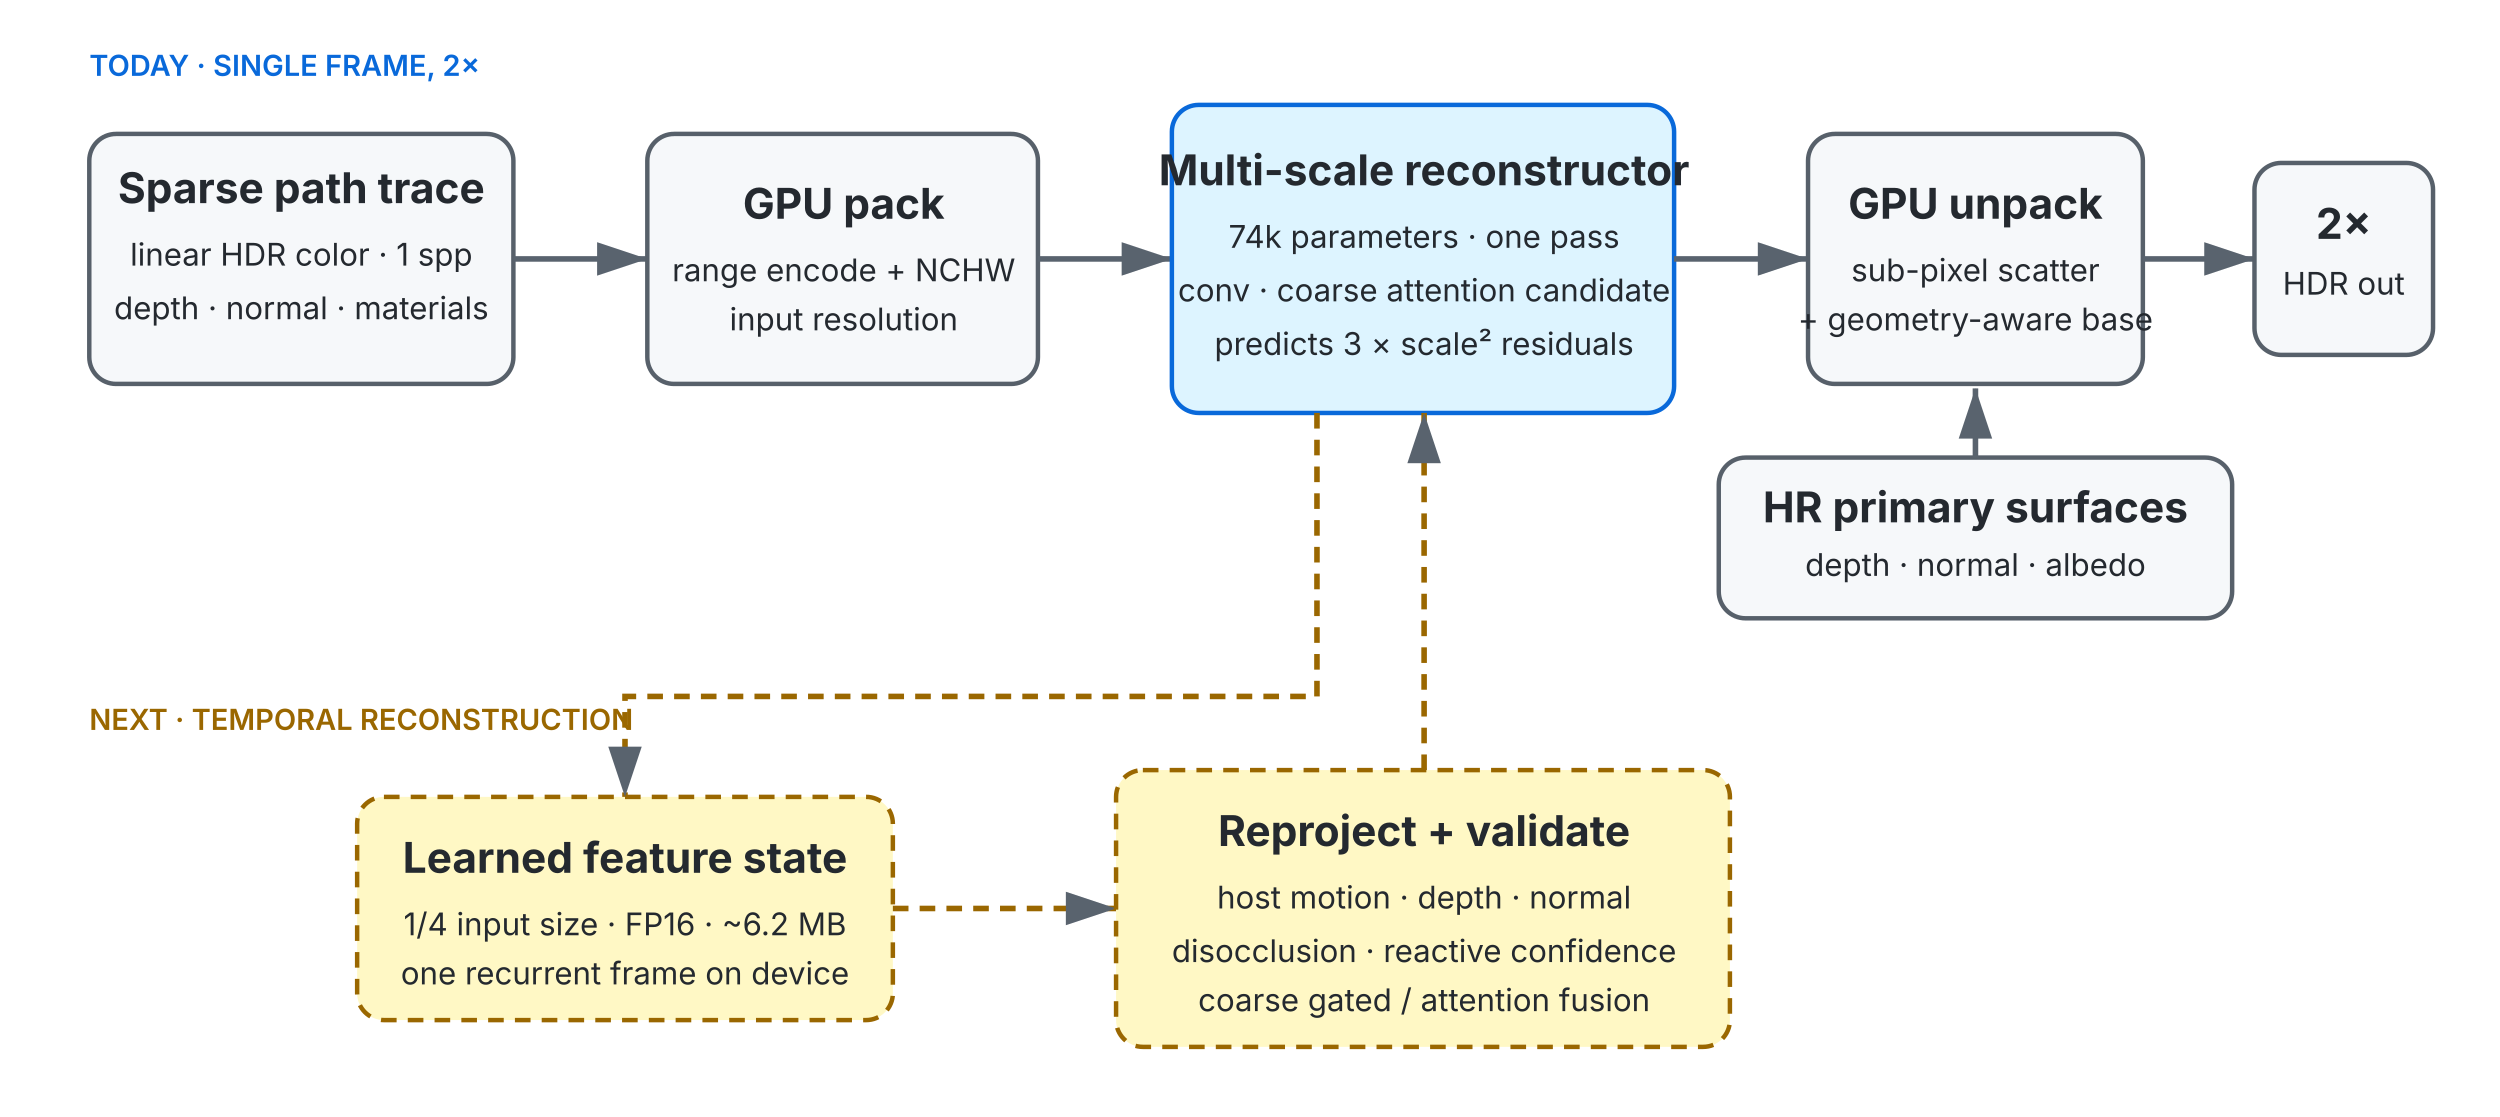
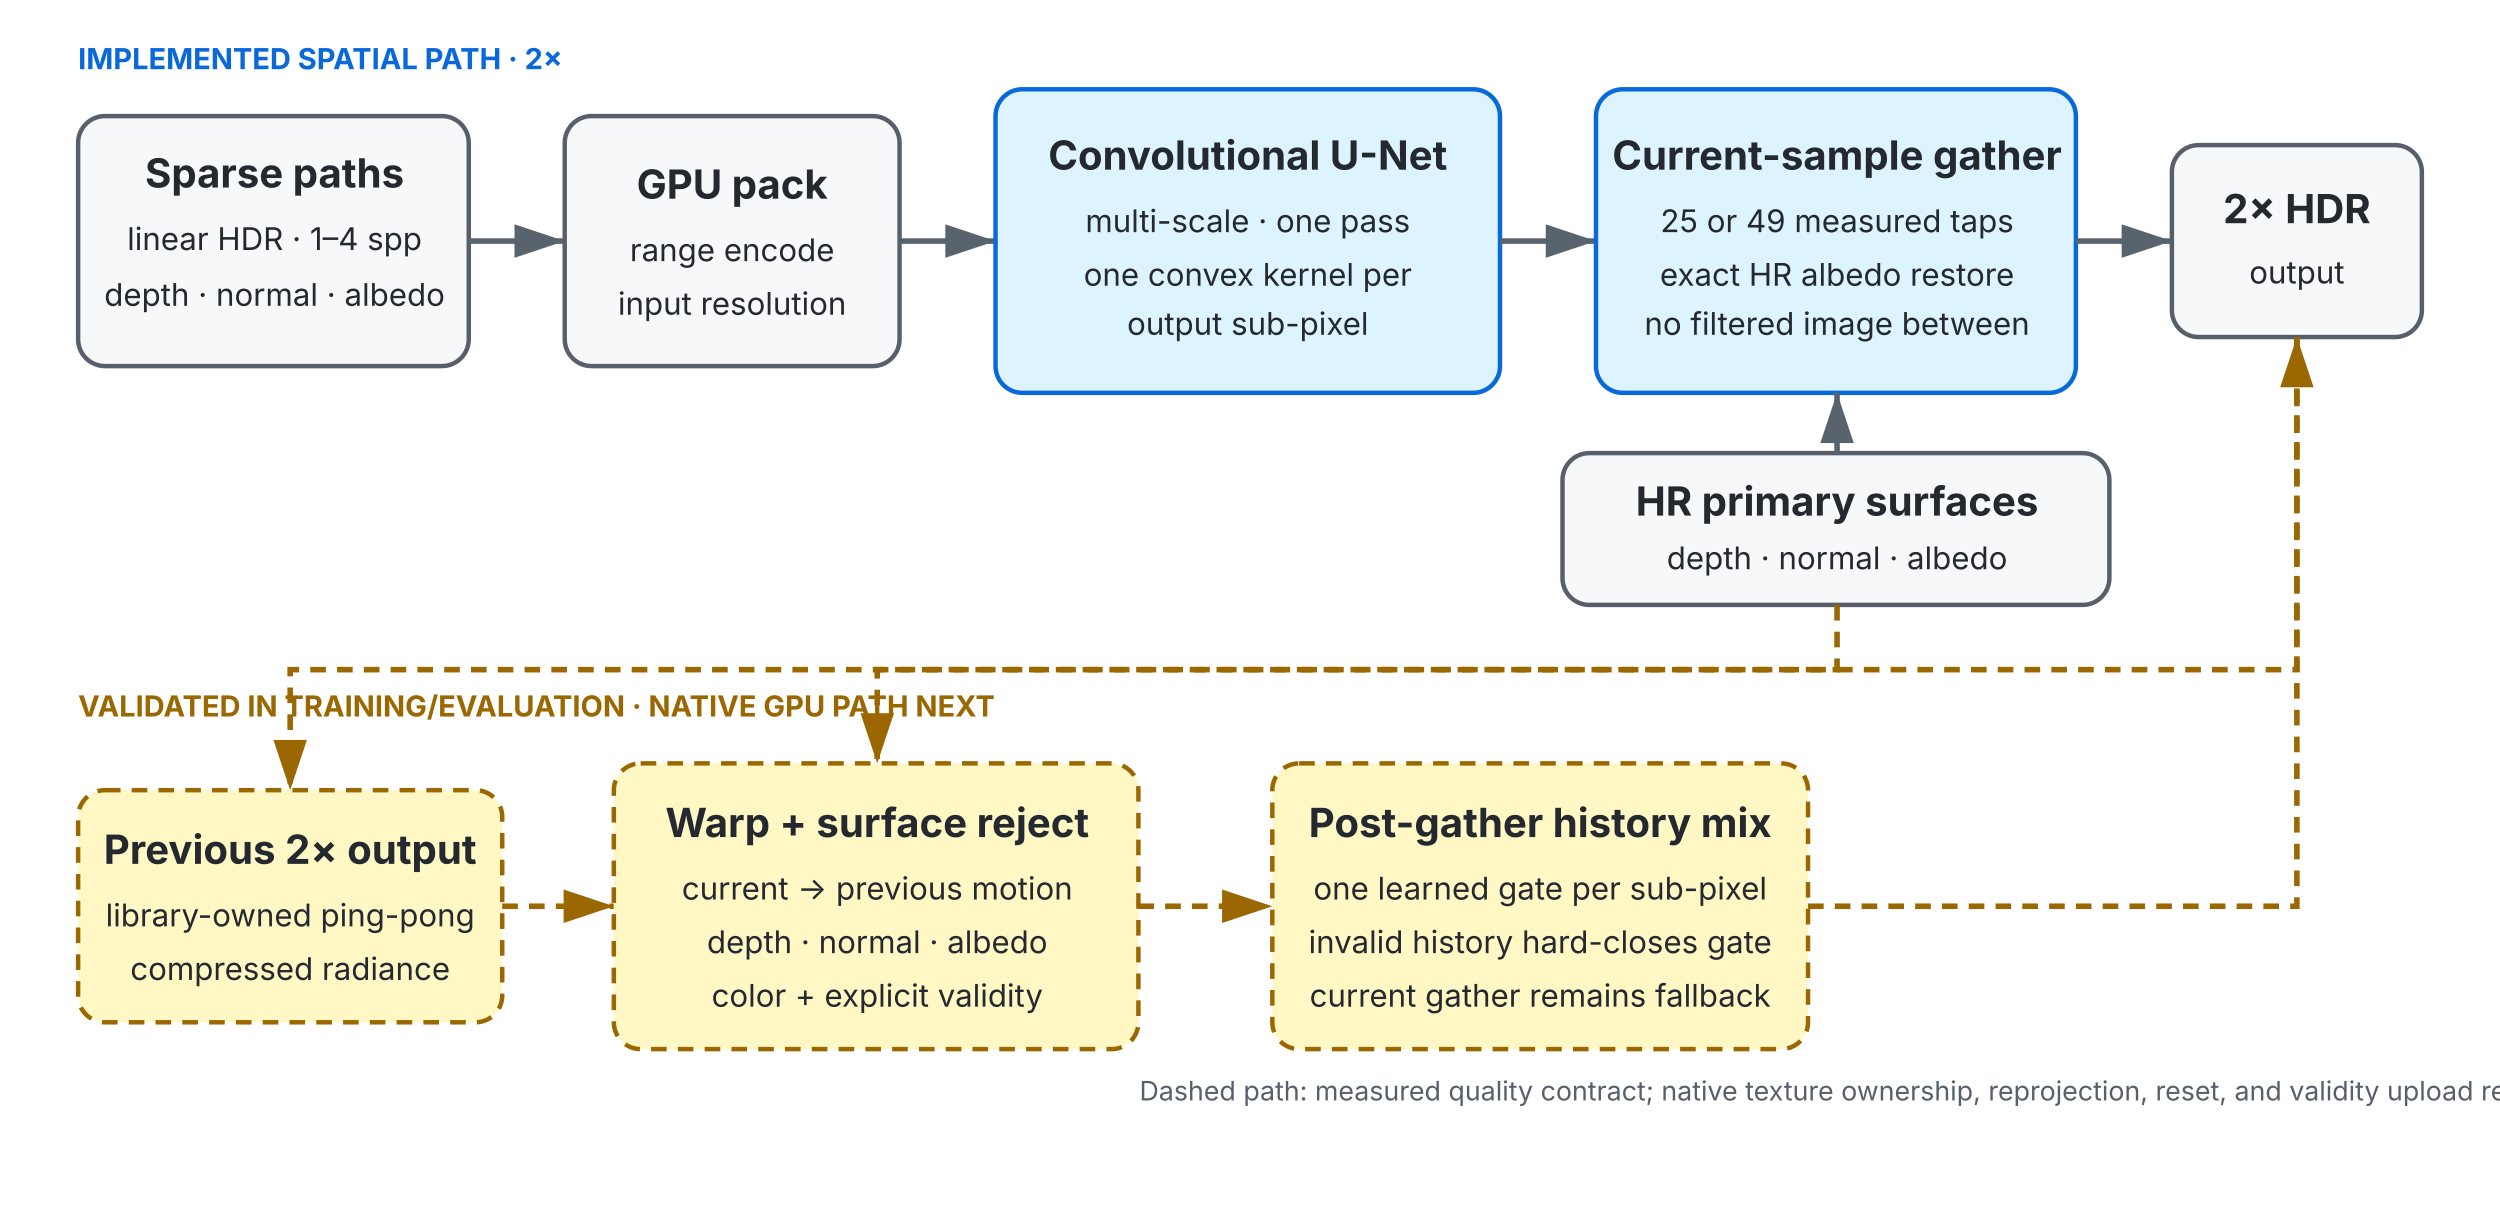
- <svg xmlns="http://www.w3.org/2000/svg" width="1120" height="500" viewBox="0 0 1120 500" role="img" aria-labelledby="title desc">
+ <svg xmlns="http://www.w3.org/2000/svg" width="1120" height="540" viewBox="0 0 1120 540" role="img" aria-labelledby="title desc">
  <defs>
    <marker id="arrow" markerWidth="10" markerHeight="10" refX="9" refY="3" orient="auto">
      <path d="M0,0 L9,3 L0,6 Z" fill="#59636e" />
    </marker>
+     <marker id="future-arrow" markerWidth="10" markerHeight="10" refX="9" refY="3" orient="auto">
+       <path d="M0,0 L9,3 L0,6 Z" fill="#9a6700" />
+     </marker>
    <style>
      .box{fill:#f6f8fa;stroke:#57606a;stroke-width:2;rx:12}.core{fill:#ddf4ff;stroke:#0969da;stroke-width:2;rx:12}
      .future{fill:#fff8c5;stroke:#9a6700;stroke-width:2;stroke-dasharray:7 5;rx:12}.line{stroke:#59636e;stroke-width:2.5;fill:none;marker-end:url(#arrow)}
-       .dash{stroke:#9a6700;stroke-width:2.5;stroke-dasharray:7 5;fill:none;marker-end:url(#arrow)}
-       text{font-family:-apple-system,BlinkMacSystemFont,"Segoe UI",sans-serif;fill:#24292f}.h{font-size:19px;font-weight:650}.p{font-size:14px}.tag{font-size:13px;font-weight:600;fill:#0969da}
+       .dash{stroke:#9a6700;stroke-width:2.5;stroke-dasharray:7 5;fill:none;marker-end:url(#future-arrow)}
+       text{font-family:-apple-system,BlinkMacSystemFont,"Segoe UI",sans-serif;fill:#24292f}.h{font-size:18px;font-weight:650}.p{font-size:14px}.tag{font-size:13px;font-weight:650;fill:#0969da}.note{font-size:12px;fill:#57606a}
    </style>
  </defs>
-   <text x="40" y="34" class="tag">TODAY · SINGLE FRAME, 2×</text>
-   <rect x="40" y="60" width="190" height="112" class="box" />
-   <text x="135" y="91" text-anchor="middle" class="h">Sparse path trace</text>
-   <text x="135" y="119" text-anchor="middle" class="p">linear HDR color · 1 spp</text>
-   <text x="135" y="143" text-anchor="middle" class="p">depth · normal · materials</text>
-   <path d="M230 116 H290" class="line" />
-   <rect x="290" y="60" width="175" height="112" class="box" />
-   <text x="378" y="98" text-anchor="middle" class="h">GPU pack</text>
-   <text x="378" y="126" text-anchor="middle" class="p">range encode + NCHW</text>
-   <text x="378" y="148" text-anchor="middle" class="p">input resolution</text>
-   <path d="M465 116 H525" class="line" />
-   <rect x="525" y="47" width="225" height="138" class="core" />
-   <text x="638" y="83" text-anchor="middle" class="h">Multi-scale reconstructor</text>
-   <text x="638" y="111" text-anchor="middle" class="p">74k parameters · one pass</text>
-   <text x="638" y="135" text-anchor="middle" class="p">conv · coarse attention candidate</text>
-   <text x="638" y="159" text-anchor="middle" class="p">predicts 3 × scale² residuals</text>
-   <path d="M750 116 H810" class="line" />
-   <rect x="810" y="60" width="150" height="112" class="box" />
-   <text x="885" y="98" text-anchor="middle" class="h">GPU unpack</text>
-   <text x="885" y="126" text-anchor="middle" class="p">sub-pixel scatter</text>
-   <text x="885" y="148" text-anchor="middle" class="p">+ geometry-aware base</text>
-   <path d="M960 116 H1010" class="line" />
-   <rect x="1010" y="73" width="80" height="86" class="box" />
-   <text x="1050" y="107" text-anchor="middle" class="h">2×</text>
-   <text x="1050" y="132" text-anchor="middle" class="p">HDR out</text>
-   <rect x="770" y="205" width="230" height="72" class="box" />
-   <text x="885" y="234" text-anchor="middle" class="h">HR primary surfaces</text>
-   <text x="885" y="258" text-anchor="middle" class="p">depth · normal · albedo</text>
-   <path d="M885 205 V174" class="line" />
-   <text x="40" y="327" class="tag" style="fill:#9a6700">NEXT · TEMPORAL RECONSTRUCTION</text>
-   <rect x="160" y="357" width="240" height="100" class="future" />
-   <text x="280" y="391" text-anchor="middle" class="h">Learned feature state</text>
-   <text x="280" y="419" text-anchor="middle" class="p">1/4 input size · FP16 · ~6.2 MB</text>
-   <text x="280" y="441" text-anchor="middle" class="p">one recurrent frame on device</text>
-   <path d="M400 407 H500" class="dash" />
-   <rect x="500" y="345" width="275" height="124" class="future" />
-   <text x="638" y="379" text-anchor="middle" class="h">Reproject + validate</text>
-   <text x="638" y="407" text-anchor="middle" class="p">host motion · depth · normal</text>
-   <text x="638" y="431" text-anchor="middle" class="p">disocclusion · reactive confidence</text>
-   <text x="638" y="453" text-anchor="middle" class="p">coarse gated / attention fusion</text>
-   <path d="M638 345 V293 H638 V185" class="dash" />
-   <path d="M590 185 V312 H280 V357" class="dash" />
+   <text x="35" y="31" class="tag">IMPLEMENTED SPATIAL PATH · 2×</text>
+   <rect x="35" y="52" width="175" height="112" class="box" />
+   <text x="123" y="84" text-anchor="middle" class="h">Sparse paths</text>
+   <text x="123" y="112" text-anchor="middle" class="p">linear HDR · 1–4 spp</text>
+   <text x="123" y="137" text-anchor="middle" class="p">depth · normal · albedo</text>
+   <path d="M210 108 H253" class="line" />
+   <rect x="253" y="52" width="150" height="112" class="box" />
+   <text x="328" y="89" text-anchor="middle" class="h">GPU pack</text>
+   <text x="328" y="117" text-anchor="middle" class="p">range encode</text>
+   <text x="328" y="141" text-anchor="middle" class="p">input resolution</text>
+   <path d="M403 108 H446" class="line" />
+   <rect x="446" y="40" width="226" height="136" class="core" />
+   <text x="559" y="76" text-anchor="middle" class="h">Convolutional U-Net</text>
+   <text x="559" y="104" text-anchor="middle" class="p">multi-scale · one pass</text>
+   <text x="559" y="128" text-anchor="middle" class="p">one convex kernel per</text>
+   <text x="559" y="150" text-anchor="middle" class="p">output sub-pixel</text>
+   <path d="M672 108 H715" class="line" />
+   <rect x="715" y="40" width="215" height="136" class="core" />
+   <text x="823" y="76" text-anchor="middle" class="h">Current-sample gather</text>
+   <text x="823" y="104" text-anchor="middle" class="p">25 or 49 measured taps</text>
+   <text x="823" y="128" text-anchor="middle" class="p">exact HR albedo restore</text>
+   <text x="823" y="150" text-anchor="middle" class="p">no filtered image between</text>
+   <path d="M930 108 H973" class="line" />
+   <rect x="973" y="65" width="112" height="86" class="box" />
+   <text x="1029" y="100" text-anchor="middle" class="h">2× HDR</text>
+   <text x="1029" y="127" text-anchor="middle" class="p">output</text>
+   <rect x="700" y="203" width="245" height="68" class="box" />
+   <text x="823" y="231" text-anchor="middle" class="h">HR primary surfaces</text>
+   <text x="823" y="255" text-anchor="middle" class="p">depth · normal · albedo</text>
+   <path d="M823 203 V176" class="line" />
+   <text x="35" y="321" class="tag" style="fill:#9a6700">VALIDATED IN TRAINING/EVALUATION · NATIVE GPU PATH NEXT</text>
+   <rect x="35" y="354" width="190" height="104" class="future" />
+   <text x="130" y="387" text-anchor="middle" class="h">Previous 2× output</text>
+   <text x="130" y="415" text-anchor="middle" class="p">library-owned ping-pong</text>
+   <text x="130" y="439" text-anchor="middle" class="p">compressed radiance</text>
+   <path d="M225 406 H275" class="dash" />
+   <rect x="275" y="342" width="235" height="128" class="future" />
+   <text x="393" y="375" text-anchor="middle" class="h">Warp + surface reject</text>
+   <text x="393" y="403" text-anchor="middle" class="p">current → previous motion</text>
+   <text x="393" y="427" text-anchor="middle" class="p">depth · normal · albedo</text>
+   <text x="393" y="451" text-anchor="middle" class="p">color + explicit validity</text>
+   <path d="M510 406 H570" class="dash" />
+   <rect x="570" y="342" width="240" height="128" class="future" />
+   <text x="690" y="375" text-anchor="middle" class="h">Post-gather history mix</text>
+   <text x="690" y="403" text-anchor="middle" class="p">one learned gate per sub-pixel</text>
+   <text x="690" y="427" text-anchor="middle" class="p">invalid history hard-closes gate</text>
+   <text x="690" y="451" text-anchor="middle" class="p">current gather remains fallback</text>
+   <path d="M810 406 H1029 V151" class="dash" />
+   <path d="M1029 151 V300 H130 V354" class="dash" />
+   <path d="M823 271 V300 H393 V342" class="dash" />
+   <text x="832" y="493" text-anchor="middle" class="note">Dashed path: measured quality contract; native texture ownership, reprojection, reset, and validity upload remain.</text>
</svg>
